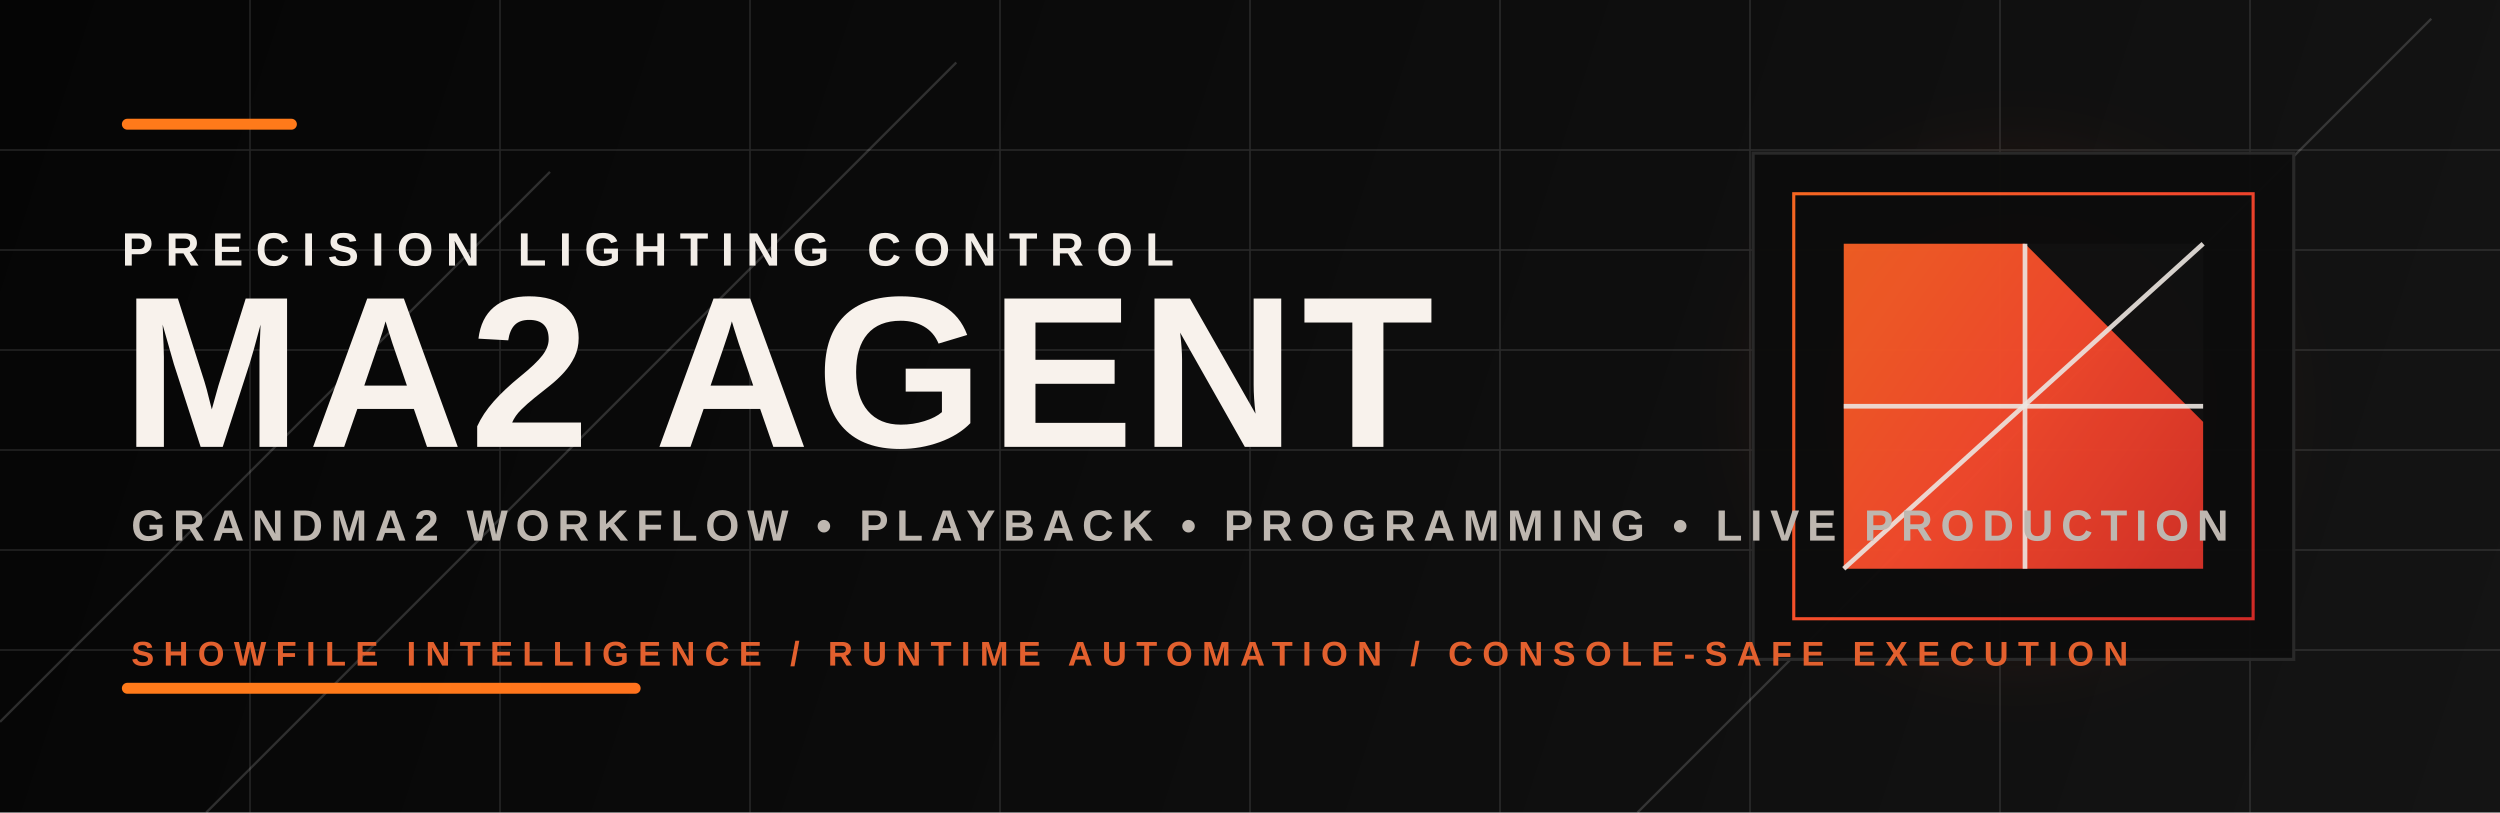
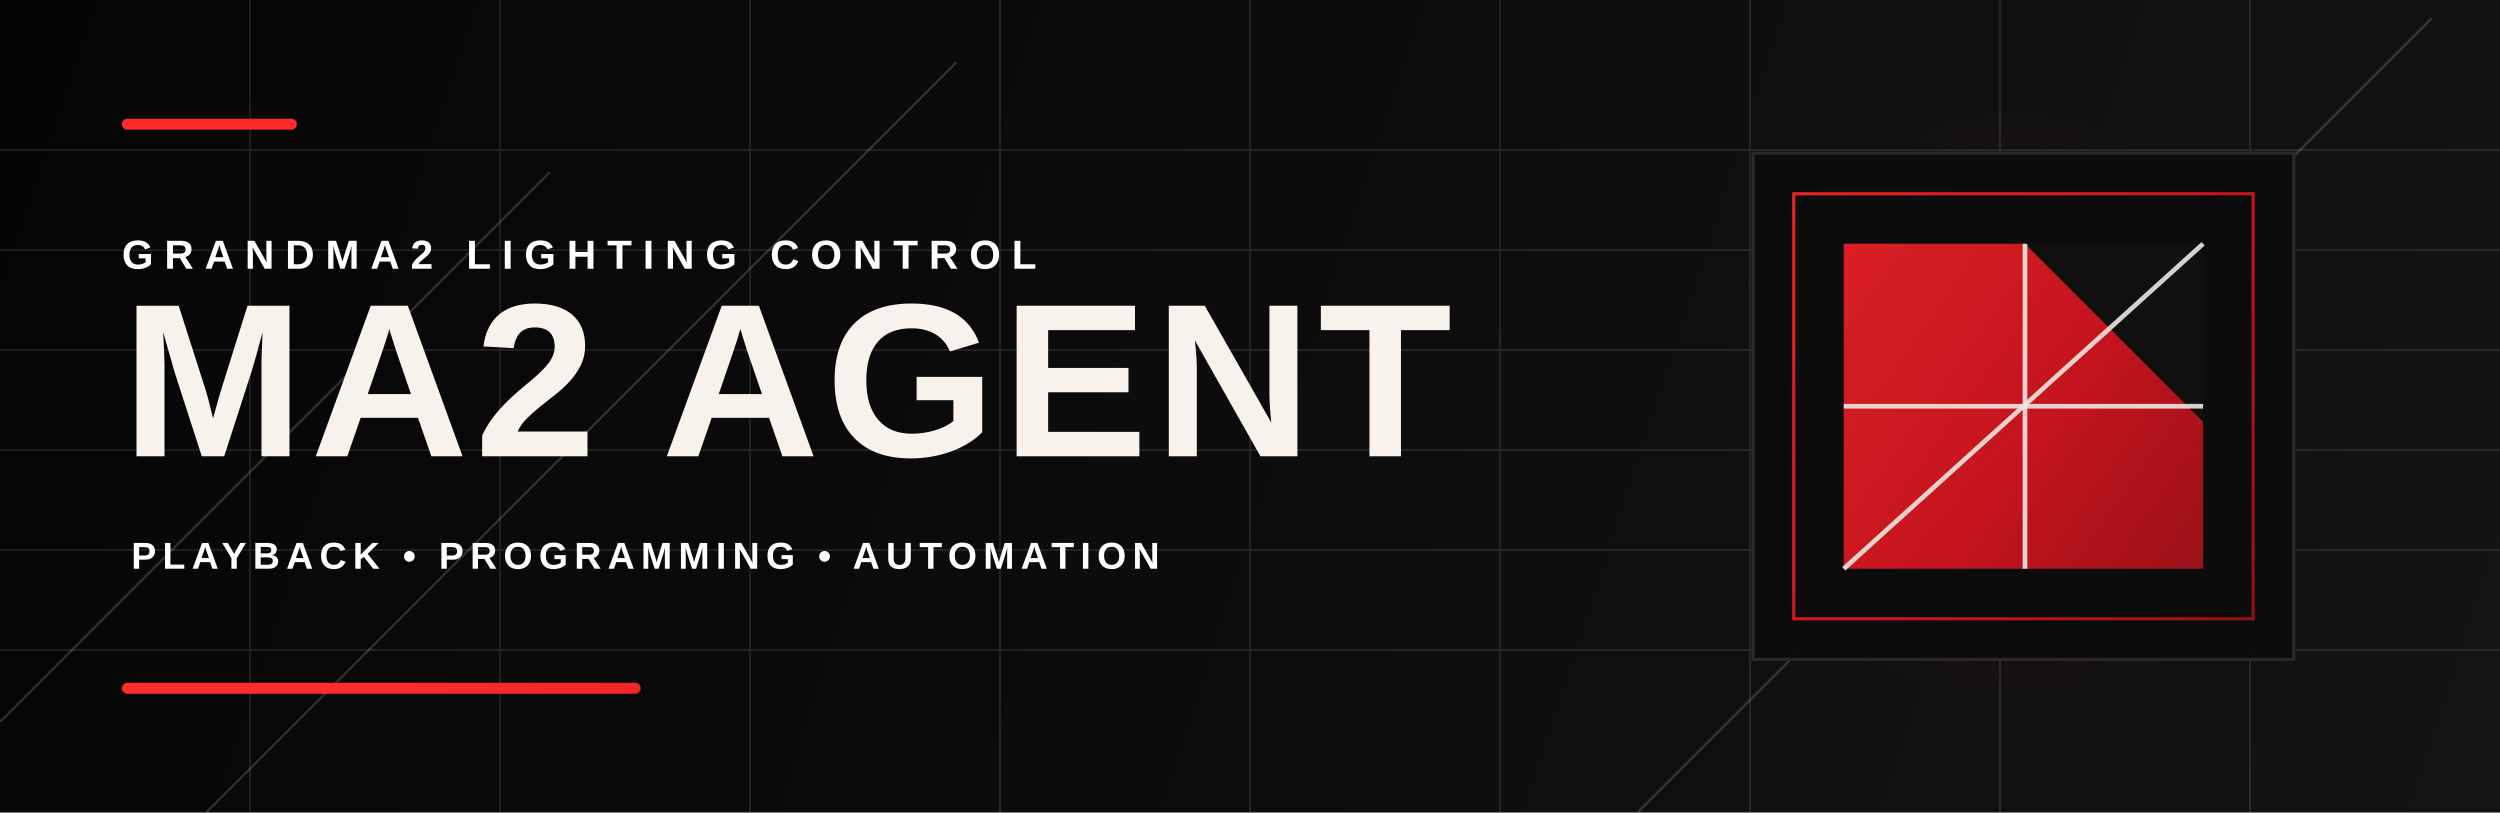
<svg xmlns="http://www.w3.org/2000/svg" width="1600" height="520" viewBox="0 0 1600 520" fill="none" role="img" aria-labelledby="title desc">
  <defs>
    <linearGradient id="bg" x1="0" y1="0" x2="1600" y2="520" gradientUnits="userSpaceOnUse">
      <stop offset="0" stop-color="#050505" />
      <stop offset="0.55" stop-color="#0D0D0D" />
      <stop offset="1" stop-color="#141414" />
    </linearGradient>
    <linearGradient id="accent" x1="1040" y1="90" x2="1520" y2="430" gradientUnits="userSpaceOnUse">
-       <stop offset="0" stop-color="#FF7A1A" />
-       <stop offset="0.5" stop-color="#FF4D2D" />
-       <stop offset="1" stop-color="#C81D25" />
+       <stop offset="0" stop-color="#FF2A2A" />
+       <stop offset="0.55" stop-color="#D4141E" />
+       <stop offset="1" stop-color="#7D0E15" />
    </linearGradient>
    <linearGradient id="lineAccent" x1="260" y1="0" x2="1120" y2="0" gradientUnits="userSpaceOnUse">
-       <stop offset="0" stop-color="#FF7A1A" />
-       <stop offset="1" stop-color="#FF4D2D" />
+       <stop offset="0" stop-color="#FF2A2A" />
+       <stop offset="1" stop-color="#B5121B" />
    </linearGradient>
    <filter id="glow" x="980" y="40" width="620" height="440" filterUnits="userSpaceOnUse" color-interpolation-filters="sRGB">
      <feGaussianBlur stdDeviation="28" />
    </filter>
  </defs>
  <rect width="1600" height="520" fill="url(#bg)" />
  <g opacity="0.12" stroke="#FFFFFF">
    <path d="M0 96H1600" />
    <path d="M0 160H1600" />
    <path d="M0 224H1600" />
    <path d="M0 288H1600" />
    <path d="M0 352H1600" />
    <path d="M0 416H1600" />
    <path d="M160 0V520" />
    <path d="M320 0V520" />
    <path d="M480 0V520" />
    <path d="M640 0V520" />
    <path d="M800 0V520" />
    <path d="M960 0V520" />
    <path d="M1120 0V520" />
    <path d="M1280 0V520" />
    <path d="M1440 0V520" />
  </g>
  <g opacity="0.16">
    <path d="M0 462L352 110" stroke="#FFFFFF" stroke-width="1.5" />
    <path d="M132 520L612 40" stroke="#FFFFFF" stroke-width="1.5" />
    <path d="M1048 520L1556 12" stroke="#FFFFFF" stroke-width="1.5" />
  </g>
  <rect x="78" y="76" width="112" height="7" rx="3.5" fill="url(#lineAccent)" />
  <rect x="78" y="437" width="332" height="7" rx="3.5" fill="url(#lineAccent)" />
  <g opacity="0.12" filter="url(#glow)">
-     <circle cx="1290" cy="260" r="150" fill="#FF5A24" />
+     <circle cx="1290" cy="260" r="150" fill="#C2151D" />
  </g>
  <g opacity="0.96">
    <path d="M1122 98H1468V422H1122V98Z" fill="#0B0B0B" stroke="#2A2A2A" stroke-width="2" />
    <path d="M1148 124H1442V396H1148V124Z" fill="none" stroke="url(#accent)" stroke-width="2" />
    <path d="M1180 156H1410V364H1180V156Z" fill="#101010" />
    <path d="M1180 156H1296L1410 270V364H1180V156Z" fill="url(#accent)" opacity="0.95" />
    <path d="M1180 364L1410 156" stroke="#F4EDE8" stroke-width="3" opacity="0.9" />
    <path d="M1180 260H1410" stroke="#F4EDE8" stroke-width="3" opacity="0.9" />
    <path d="M1296 156V364" stroke="#F4EDE8" stroke-width="3" opacity="0.9" />
  </g>
-   <text x="78" y="170" fill="#F3EEE8" font-family="Arial, Helvetica, sans-serif" font-size="30" font-weight="700" letter-spacing="8">
-     PRECISION LIGHTING CONTROL
+   <text x="78" y="172" fill="#FFFFFF" font-family="Arial, Helvetica, sans-serif" font-size="26" font-weight="700" letter-spacing="7">
+     GRANDMA2 LIGHTING CONTROL
  </text>
-   <text x="78" y="286" fill="#F8F2EC" font-family="Arial Black, Arial, Helvetica, sans-serif" font-size="138" font-weight="900" letter-spacing="4">
+   <text x="78" y="292" fill="#F8F2EC" font-family="Arial Black, Arial, Helvetica, sans-serif" font-size="140" font-weight="900" letter-spacing="4">
    MA2 AGENT
  </text>
-   <text x="84" y="346" fill="#BEB7B0" font-family="Arial, Helvetica, sans-serif" font-size="28" font-weight="700" letter-spacing="5">
-     GRANDMA2 WORKFLOW • PLAYBACK • PROGRAMMING • LIVE PRODUCTION
-   </text>
-   <text x="84" y="426" fill="#E2602E" font-family="Arial, Helvetica, sans-serif" font-size="22" font-weight="700" letter-spacing="6">
-     SHOWFILE INTELLIGENCE / RUNTIME AUTOMATION / CONSOLE-SAFE EXECUTION
+   <text x="84" y="364" fill="#FFFFFF" font-family="Arial, Helvetica, sans-serif" font-size="24" font-weight="700" letter-spacing="4">
+     PLAYBACK  •  PROGRAMMING  •  AUTOMATION
  </text>
</svg>
